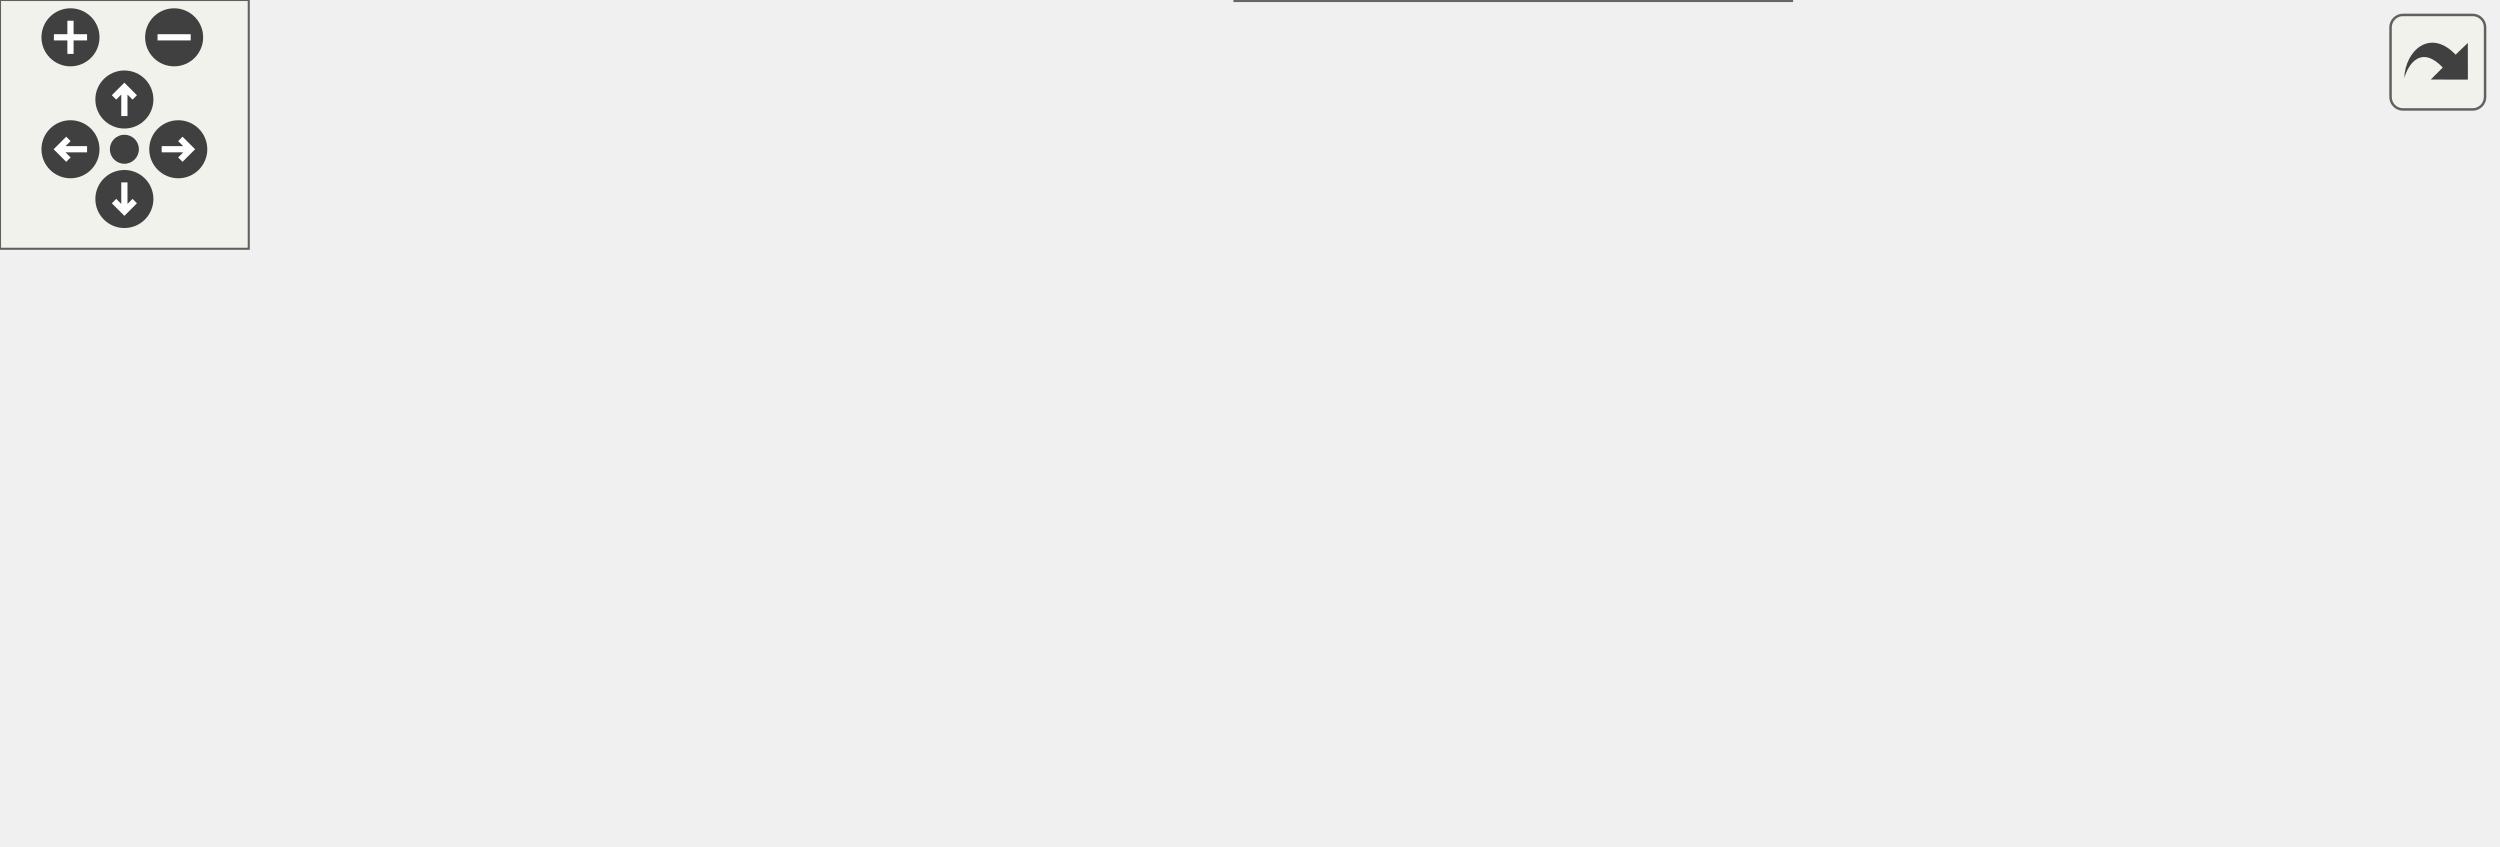
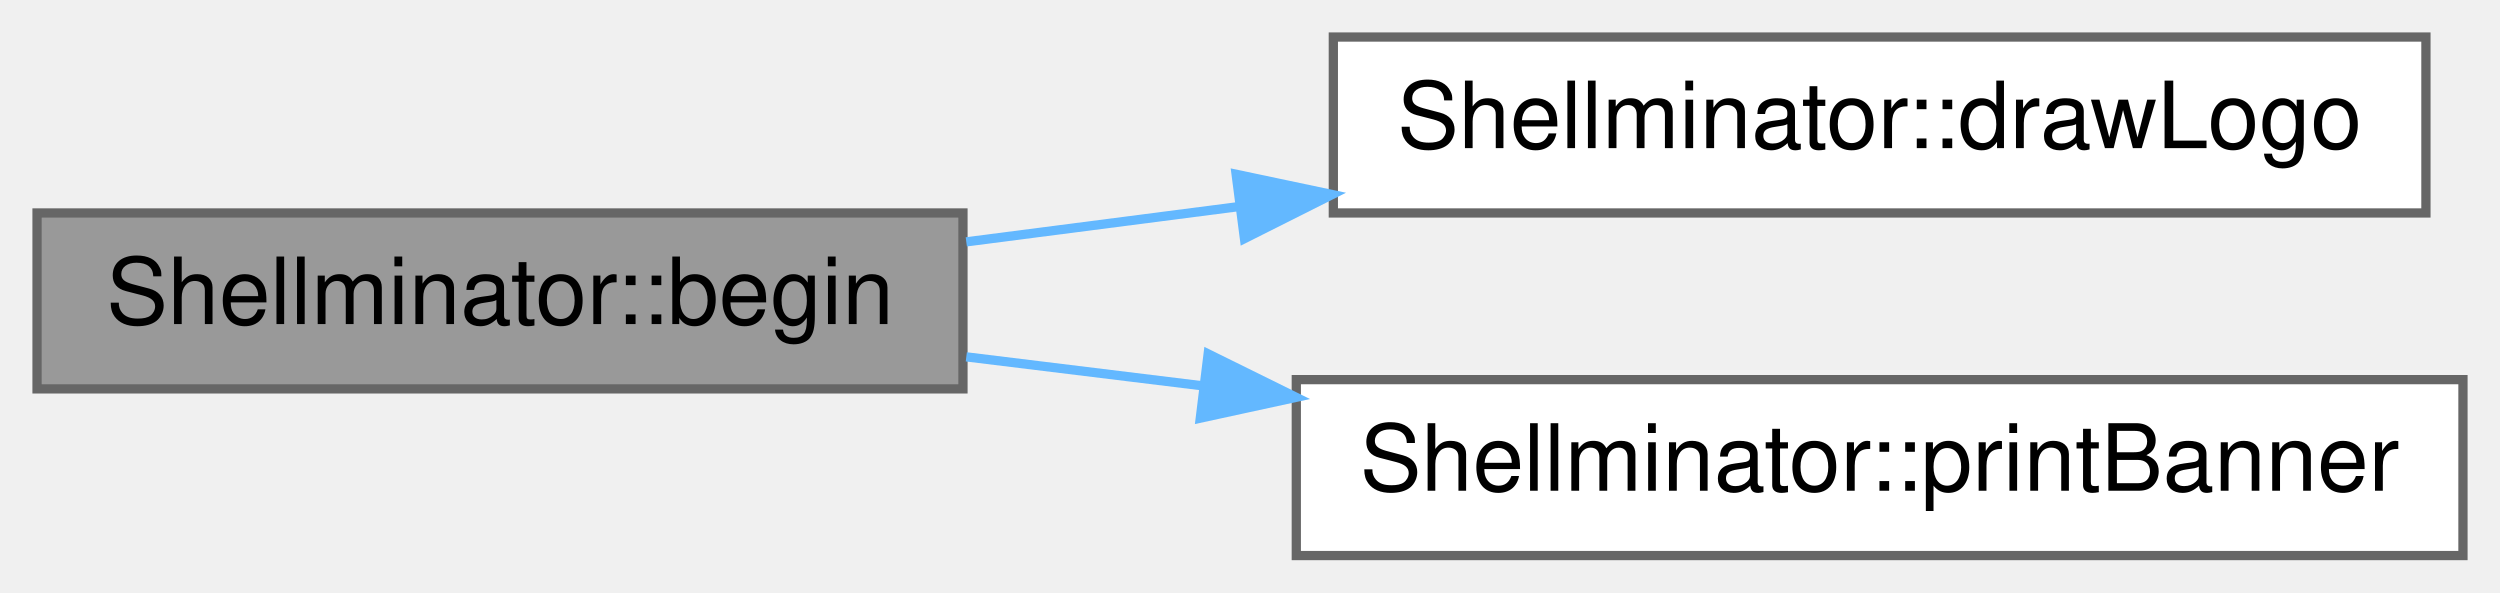
- <svg xmlns="http://www.w3.org/2000/svg" xmlns:xlink="http://www.w3.org/1999/xlink" id="main" version="1.1" xml:space="preserve">
-   <style type="text/css">
- .edge:hover path { stroke: red; }
- .edge:hover polygon { stroke: red; fill: red; }
- </style>
-   <defs>
-     <circle id="rim" cx="0" cy="0" r="7" />
-     <circle id="rim2" cx="0" cy="0" r="3.5" />
-     <g id="zoomPlus">
-       <use xlink:href="#rim" fill="#404040">
-         <set attributeName="fill" to="#808080" begin="zoomplus.mouseover" end="zoomplus.mouseout" />
-       </use>
-       <path d="M-4,0h8M0,-4v8" fill="none" stroke="white" stroke-width="1.5" pointer-events="none" />
-     </g>
-     <g id="zoomMin">
-       <use xlink:href="#rim" fill="#404040">
-         <set attributeName="fill" to="#808080" begin="zoomminus.mouseover" end="zoomminus.mouseout" />
-       </use>
-       <path d="M-4,0h8" fill="none" stroke="white" stroke-width="1.5" pointer-events="none" />
-     </g>
-     <g id="dirArrow">
-       <path fill="none" stroke="white" stroke-width="1.5" d="M0,-3.0v7 M-2.5,-0.5L0,-3.0L2.5,-0.5" />
-     </g>
-     <g id="resetDef">
-       <use xlink:href="#rim2" fill="#404040">
-         <set attributeName="fill" to="#808080" begin="reset.mouseover" end="reset.mouseout" />
-       </use>
-     </g>
-   </defs>
-   <svg id="graph" class="graph">
-     <g id="viewport">
-       <g id="node1" class="node">
-         <g id="a_node1">
-           <a xlink:title="Shellminator initialization function.">
-             <polygon fill="#999999" stroke="#666666" points="100,-105.5 0,-105.5 0,-86.5 100,-86.5 100,-105.5" />
-             <text text-anchor="middle" x="50" y="-93.5" font-family="Helvetica,sans-Serif" font-size="10.00">Shellminator::begin</text>
-           </a>
-         </g>
-       </g>
-       <g id="node2" class="node">
-         <g id="a_node2">
-           <a xlink:href="class_shellminator.html#adab0caaef03f45fdba6dde0d5e0f9a6e" target="_top" xlink:title="Draws the startup logo.">
-             <polygon fill="white" stroke="#666666" points="258,-143.5 140,-143.5 140,-124.5 258,-124.5 258,-143.5" />
-             <text text-anchor="middle" x="199" y="-131.5" font-family="Helvetica,sans-Serif" font-size="10.00">Shellminator::drawLogo</text>
-           </a>
-         </g>
-       </g>
-       <g id="edge1" class="edge">
-         <path fill="none" stroke="#63b8ff" d="M88.09,-105.59C107.32,-110.56 130.99,-116.68 151.43,-121.96" />
-         <polygon fill="#63b8ff" stroke="#63b8ff" points="150.61,-125.37 161.17,-124.48 152.37,-118.59 150.61,-125.37" />
-       </g>
-       <g id="node3" class="node">
-         <g id="a_node3">
-           <a xlink:href="class_shellminator.html#acdbd56dfa0dfb9dd509420d25d9c5cd9" target="_top" xlink:title="Bring some color into your code.">
-             <polygon fill="white" stroke="#666666" points="428.5,-116 301.5,-116 301.5,-86 428.5,-86 428.5,-116" />
-             <text text-anchor="start" x="309.5" y="-104" font-family="Helvetica,sans-Serif" font-size="10.00">Shellminator::setTerminal</text>
-             <text text-anchor="middle" x="365" y="-93" font-family="Helvetica,sans-Serif" font-size="10.00">CharacterColor</text>
-           </a>
-         </g>
-       </g>
-       <g id="edge8" class="edge">
-         <path fill="none" stroke="#63b8ff" d="M100.25,-96.79C151.49,-97.61 232.28,-98.9 290.96,-99.83" />
-         <polygon fill="#63b8ff" stroke="#63b8ff" points="291.22,-103.34 301.27,-100 291.33,-96.34 291.22,-103.34" />
-       </g>
-       <g id="node4" class="node">
-         <g id="a_node4">
-           <a xlink:href="class_shellminator.html#a6a74cf2bf2746c17ef6b8874f75ec4d7" target="_top" xlink:title="This function prints the banner text.">
-             <polygon fill="white" stroke="#666666" points="262,-67.5 136,-67.5 136,-48.5 262,-48.5 262,-67.5" />
-             <text text-anchor="middle" x="199" y="-55.5" font-family="Helvetica,sans-Serif" font-size="10.00">Shellminator::printBanner</text>
-           </a>
-         </g>
-       </g>
-       <g id="edge3" class="edge">
-         <path fill="none" stroke="#63b8ff" d="M88.09,-86.41C107.32,-81.44 130.99,-75.32 151.43,-70.04" />
-         <polygon fill="#63b8ff" stroke="#63b8ff" points="152.37,-73.41 161.17,-67.52 150.61,-66.63 152.37,-73.41" />
-       </g>
-       <g id="edge2" class="edge">
-         <path fill="none" stroke="#63b8ff" d="M247.44,-124.46C261.12,-121.7 276.37,-118.63 291.22,-115.65" />
-         <polygon fill="#63b8ff" stroke="#63b8ff" points="292.29,-119 301.4,-113.6 290.91,-112.14 292.29,-119" />
-       </g>
-       <g id="edge7" class="edge">
-         <path fill="none" stroke="#63b8ff" d="M236.4,-67.54C254.24,-72.22 276.3,-78.01 297.04,-83.44" />
-         <polygon fill="#63b8ff" stroke="#63b8ff" points="296.21,-86.84 306.77,-85.99 297.98,-80.07 296.21,-86.84" />
-       </g>
-       <g id="node5" class="node">
-         <g id="a_node5">
-           <a xlink:href="class_shellminator_buffered_printer.html#addd89bdf65afad80f3f2ce8372df2df4" target="_top" xlink:title="Flush function.">
-             <polygon fill="white" stroke="#666666" points="602,-51 468,-51 468,-21 602,-21 602,-51" />
-             <text text-anchor="start" x="476" y="-39" font-family="Helvetica,sans-Serif" font-size="10.00">ShellminatorBufferedPrinter</text>
-             <text text-anchor="middle" x="535" y="-28" font-family="Helvetica,sans-Serif" font-size="10.00">::flush</text>
-           </a>
-         </g>
-       </g>
-       <g id="edge4" class="edge">
-         <path fill="none" stroke="#63b8ff" d="M262.04,-53.91C317.32,-50.27 398.42,-44.93 457.66,-41.03" />
-         <polygon fill="#63b8ff" stroke="#63b8ff" points="457.97,-44.52 467.72,-40.37 457.51,-37.53 457.97,-44.52" />
-       </g>
-       <g id="node6" class="node">
-         <g id="a_node6">
-           <a xlink:href="class_shellminator_buffered_printer.html#aadb670e69391ed2757391ec2ea64943e" target="_top" xlink:title="Regular printf like function.">
-             <polygon fill="white" stroke="#666666" points="432,-30 298,-30 298,0 432,0 432,-30" />
-             <text text-anchor="start" x="306" y="-18" font-family="Helvetica,sans-Serif" font-size="10.00">ShellminatorBufferedPrinter</text>
-             <text text-anchor="middle" x="365" y="-7" font-family="Helvetica,sans-Serif" font-size="10.00">::printf</text>
-           </a>
-         </g>
-       </g>
-       <g id="edge5" class="edge">
-         <path fill="none" stroke="#63b8ff" d="M236.4,-48.46C254.24,-43.78 276.3,-37.99 297.04,-32.56" />
-         <polygon fill="#63b8ff" stroke="#63b8ff" points="297.98,-35.93 306.77,-30.01 296.21,-29.16 297.98,-35.93" />
-       </g>
-       <g id="edge6" class="edge">
-         <path fill="none" stroke="#63b8ff" d="M432.4,-23.3C440.68,-24.33 449.2,-25.4 457.62,-26.45" />
-         <polygon fill="#63b8ff" stroke="#63b8ff" points="457.45,-29.96 467.81,-27.73 458.32,-23.01 457.45,-29.96" />
+ <svg xmlns="http://www.w3.org/2000/svg" xmlns:xlink="http://www.w3.org/1999/xlink" width="270pt" height="64pt" viewBox="0.00 0.00 270.00 64.00">
+   <g id="graph0" class="graph" transform="scale(1 1) rotate(0) translate(4 60)">
+     <g id="node1" class="node">
+       <g id="a_node1">
+         <a xlink:title="Shellminator initialization function.">
+           <polygon fill="#999999" stroke="#666666" points="100,-37 0,-37 0,-18 100,-18 100,-37" />
+           <text text-anchor="middle" x="50" y="-25" font-family="Helvetica,sans-Serif" font-size="10.00">Shellminator::begin</text>
+         </a>
      </g>
    </g>
-   </svg>
-   <g id="navigator" transform="translate(0 0)" fill="#404254">
-     <rect fill="#f2f5e9" fill-opacity="0.5" stroke="#606060" stroke-width=".5" x="0" y="0" width="60" height="60" />
-     <use id="zoomplus" xlink:href="#zoomPlus" x="17" y="9" />
-     <use id="zoomminus" xlink:href="#zoomMin" x="42" y="9" />
-     <use id="reset" xlink:href="#resetDef" x="30" y="36" />
-     <g id="arrowUp" xlink:href="#dirArrow" transform="translate(30 24)">
-       <use xlink:href="#rim" fill="#404040">
-         <set attributeName="fill" to="#808080" begin="arrowUp.mouseover" end="arrowUp.mouseout" />
-       </use>
-       <path fill="none" stroke="white" stroke-width="1.5" d="M0,-3.0v7 M-2.5,-0.5L0,-3.0L2.5,-0.5" />
+     <g id="node2" class="node">
+       <g id="a_node2">
+         <a xlink:href="class_shellminator.html#adab0caaef03f45fdba6dde0d5e0f9a6e" target="_top" xlink:title="Draws the startup logo.">
+           <polygon fill="white" stroke="#666666" points="258,-56 140,-56 140,-37 258,-37 258,-56" />
+           <text text-anchor="middle" x="199" y="-44" font-family="Helvetica,sans-Serif" font-size="10.00">Shellminator::drawLogo</text>
+         </a>
+       </g>
    </g>
-     <g id="arrowRight" xlink:href="#dirArrow" transform="rotate(90) translate(36 -43)">
-       <use xlink:href="#rim" fill="#404040">
-         <set attributeName="fill" to="#808080" begin="arrowRight.mouseover" end="arrowRight.mouseout" />
-       </use>
-       <path fill="none" stroke="white" stroke-width="1.5" d="M0,-3.0v7 M-2.5,-0.5L0,-3.0L2.5,-0.5" />
+     <g id="edge1" class="edge">
+       <path fill="none" stroke="#63b8ff" d="M100.36,-33.88C109.77,-35.1 119.77,-36.39 129.65,-37.67" />
+       <polygon fill="#63b8ff" stroke="#63b8ff" points="129.5,-41.18 139.87,-38.99 130.4,-34.23 129.5,-41.18" />
    </g>
-     <g id="arrowDown" xlink:href="#dirArrow" transform="rotate(180) translate(-30 -48)">
-       <use xlink:href="#rim" fill="#404040">
-         <set attributeName="fill" to="#808080" begin="arrowDown.mouseover" end="arrowDown.mouseout" />
-       </use>
-       <path fill="none" stroke="white" stroke-width="1.5" d="M0,-3.0v7 M-2.5,-0.5L0,-3.0L2.5,-0.5" />
+     <g id="node3" class="node">
+       <g id="a_node3">
+         <a xlink:href="class_shellminator.html#a6a74cf2bf2746c17ef6b8874f75ec4d7" target="_top" xlink:title="This function prints the banner text.">
+           <polygon fill="white" stroke="#666666" points="262,-19 136,-19 136,0 262,0 262,-19" />
+           <text text-anchor="middle" x="199" y="-7" font-family="Helvetica,sans-Serif" font-size="10.00">Shellminator::printBanner</text>
+         </a>
+       </g>
    </g>
-     <g id="arrowLeft" xlink:href="#dirArrow" transform="rotate(270) translate(-36 17)">
-       <use xlink:href="#rim" fill="#404040">
-         <set attributeName="fill" to="#808080" begin="arrowLeft.mouseover" end="arrowLeft.mouseout" />
-       </use>
-       <path fill="none" stroke="white" stroke-width="1.5" d="M0,-3.0v7 M-2.5,-0.5L0,-3.0L2.5,-0.5" />
+     <g id="edge2" class="edge">
+       <path fill="none" stroke="#63b8ff" d="M100.36,-21.46C108.57,-20.45 117.24,-19.39 125.88,-18.33" />
+       <polygon fill="#63b8ff" stroke="#63b8ff" points="126.48,-21.78 135.98,-17.09 125.63,-14.84 126.48,-21.78" />
    </g>
  </g>
-   <svg viewBox="0 0 15 15" width="100%" height="30px" preserveAspectRatio="xMaxYMin meet">
-     <g id="arrow_out" transform="scale(0.3 0.3)">
-       <a xlink:href="class_shellminator_a9321a7c84af143dc5c2540cfd3b02454_cgraph_org.svg" target="_base">
-         <rect id="button" ry="5" rx="5" y="6" x="6" height="38" width="38" fill="#f2f5e9" fill-opacity="0.5" stroke="#606060" stroke-width="1.0" />
-         <path id="arrow" d="M 11.5,31.437 C 11.94,20.098 22.043,11.323 32.159,21.979 L 37.069,17.246 C 37.069,17.246 37.088,32 37.088,32 L 22.16,31.978 C 22.16,31.978 26.998,27.14 26.998,27.14 C 18.529,18.264 13.292,25.23 11.5,31.437 z" style="fill:#404040;" />
-       </a>
-     </g>
-   </svg>
</svg>
